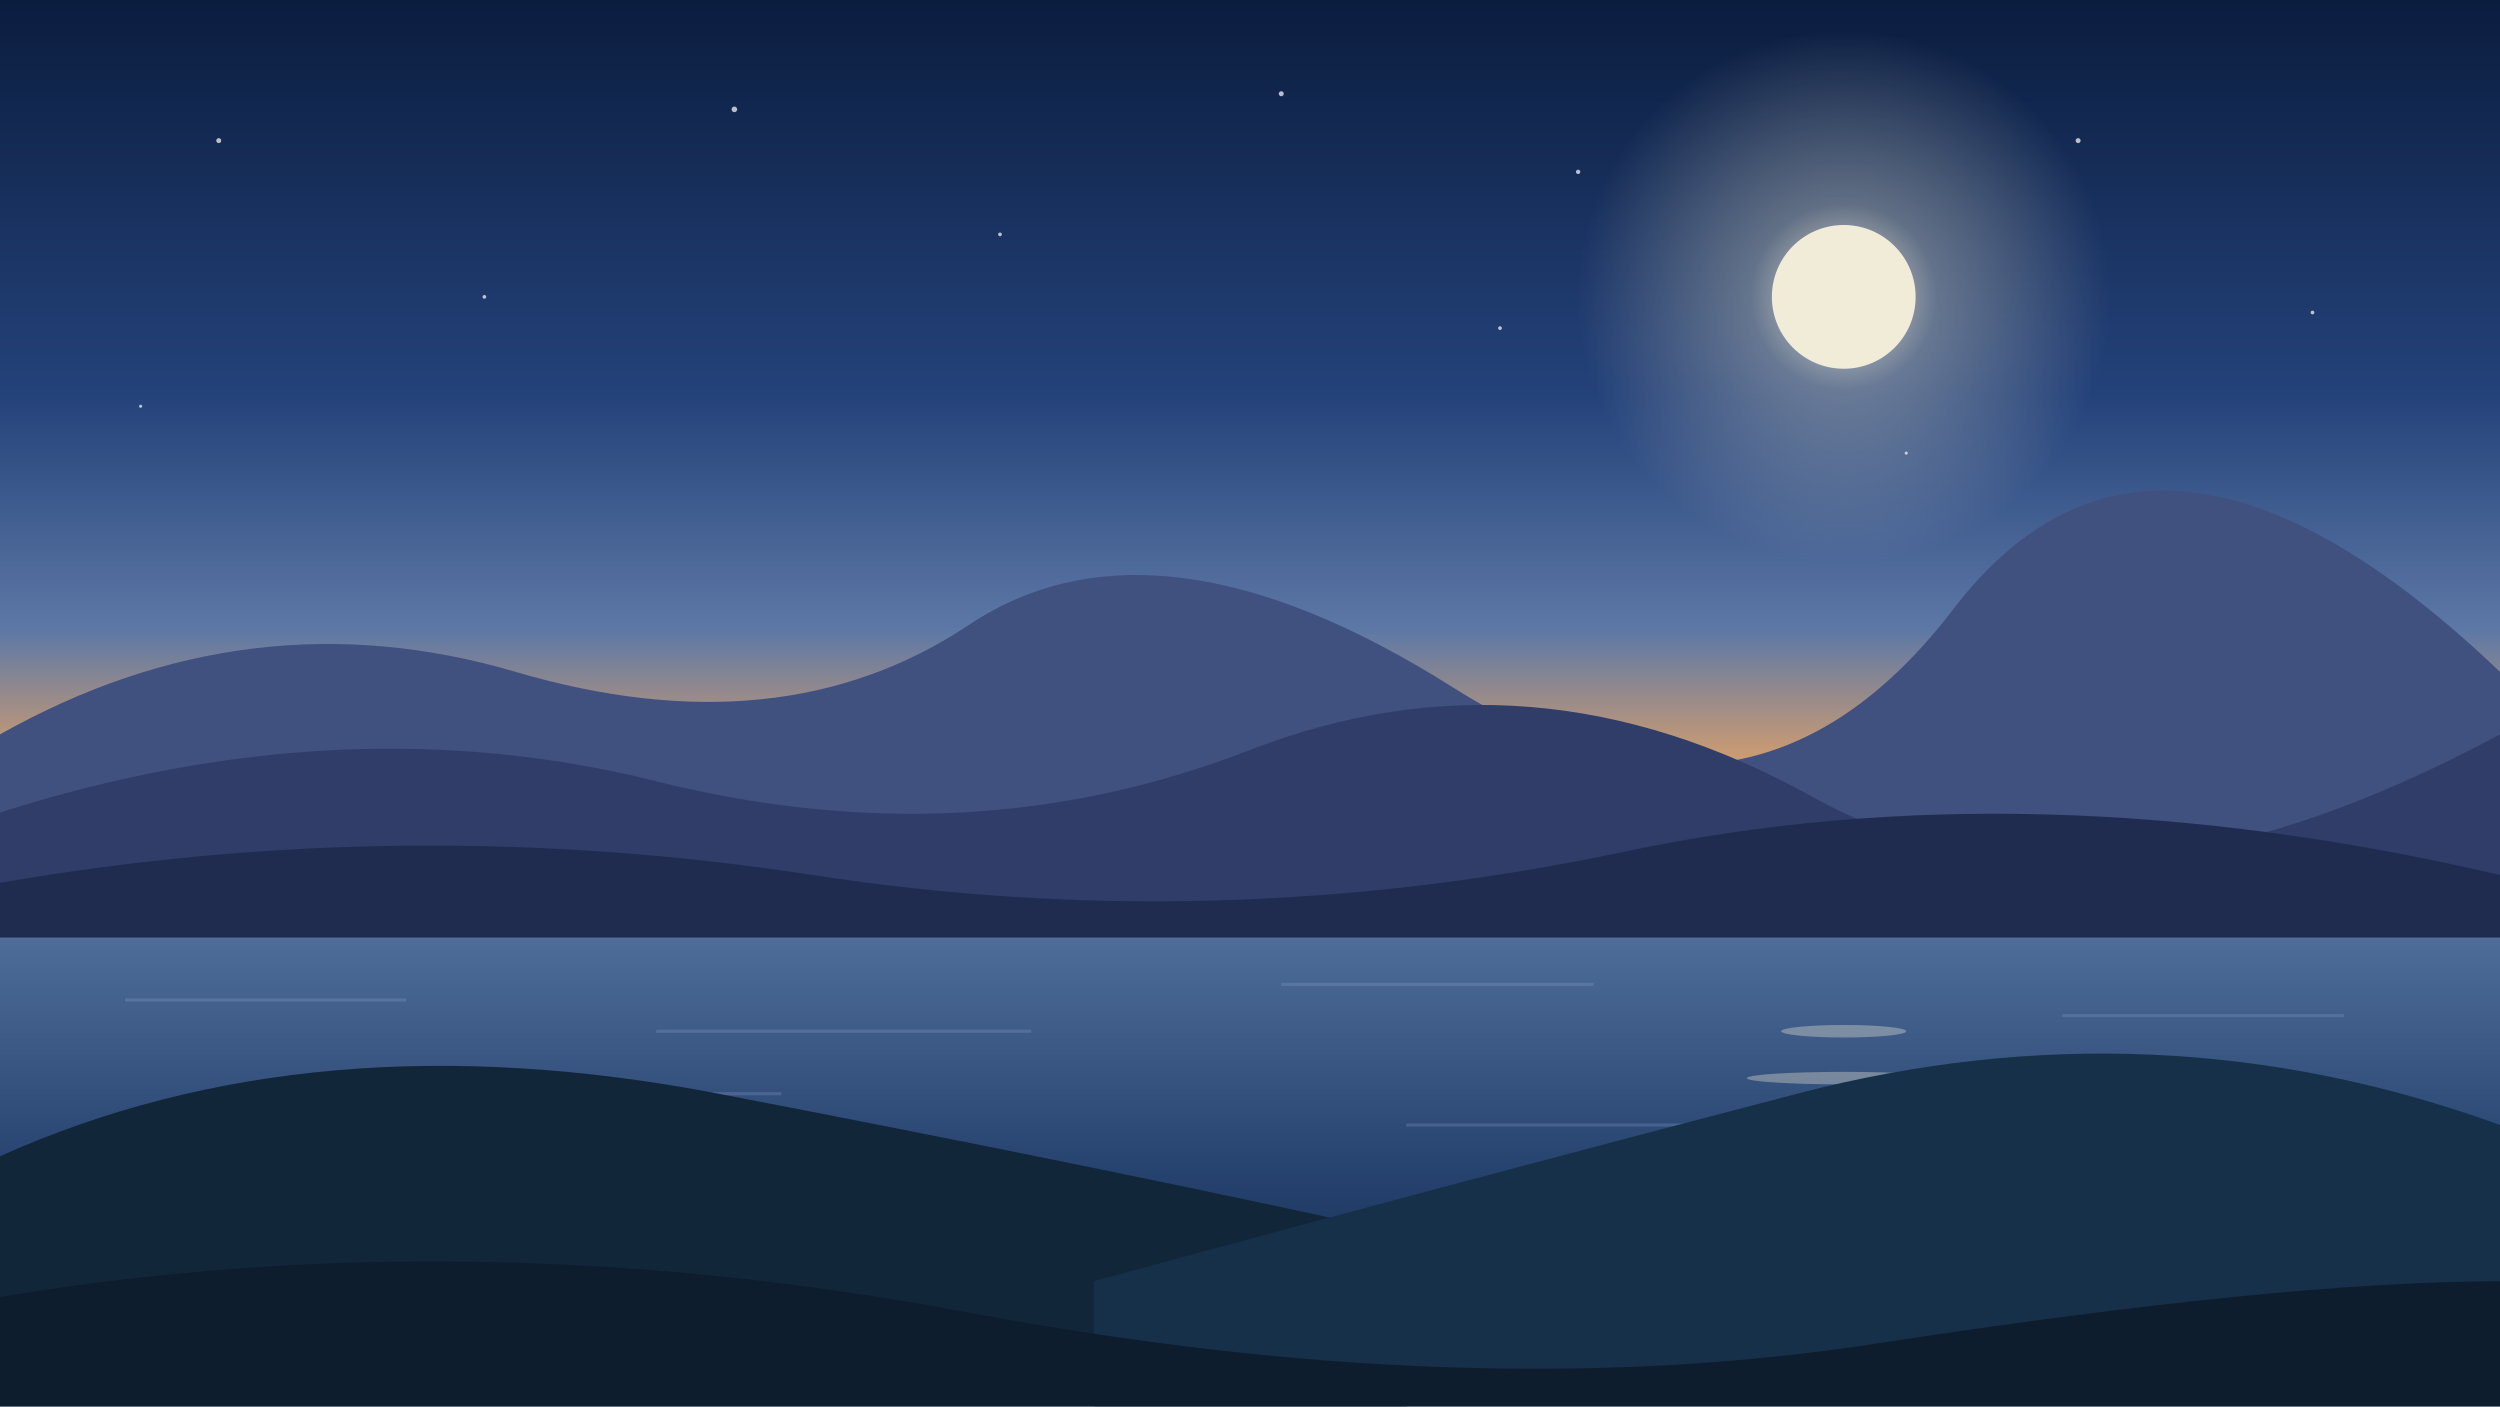
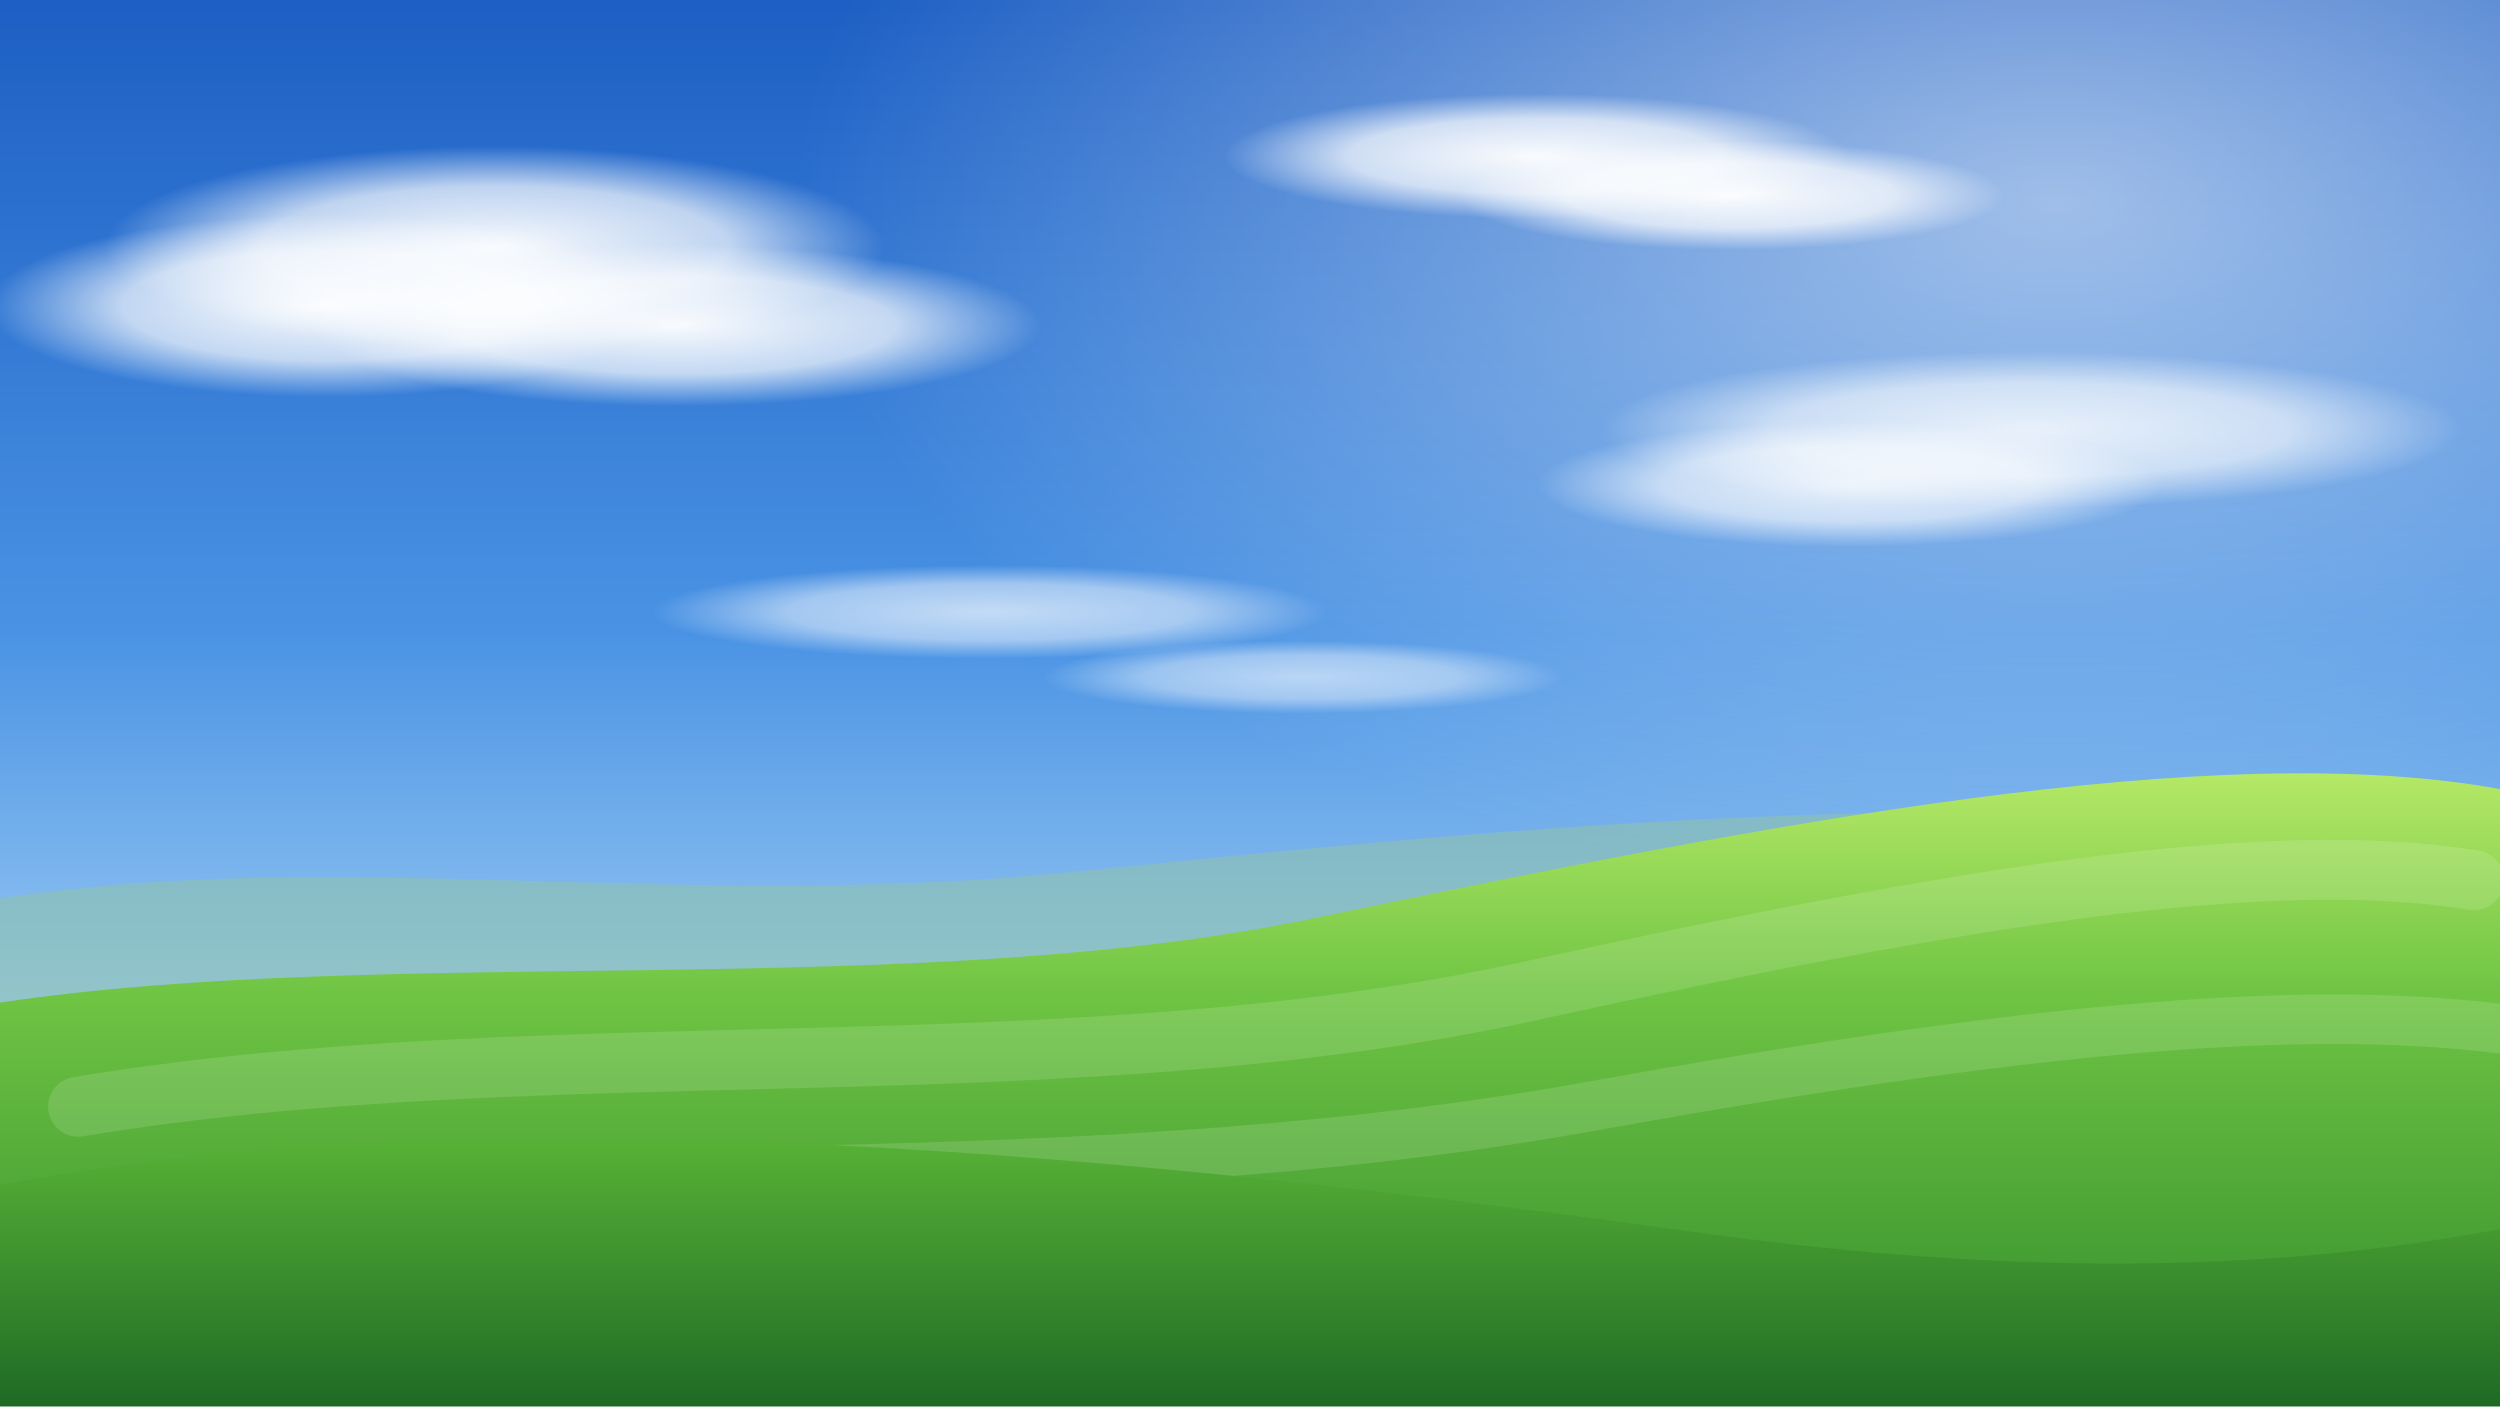
- <svg xmlns="http://www.w3.org/2000/svg" viewBox="0 0 1600 900" preserveAspectRatio="xMidYMid slice">
+ <svg xmlns="http://www.w3.org/2000/svg" viewBox="0 0 1920 1080" preserveAspectRatio="xMidYMid slice">
  <defs>
    <linearGradient id="ciel" x1="0" y1="0" x2="0" y2="1">
-       <stop offset="0" stop-color="#0b1d3f" />
-       <stop offset=".45" stop-color="#24427a" />
-       <stop offset=".72" stop-color="#5d78a6" />
-       <stop offset=".86" stop-color="#c79a74" />
-       <stop offset="1" stop-color="#e0b98a" />
+       <stop offset="0" stop-color="#1d5fc4" />
+       <stop offset=".45" stop-color="#4a93e4" />
+       <stop offset=".78" stop-color="#a8d3f6" />
+       <stop offset="1" stop-color="#d9eefb" />
    </linearGradient>
-     <linearGradient id="lac" x1="0" y1="0" x2="0" y2="1">
-       <stop offset="0" stop-color="#4f6d99" />
-       <stop offset=".5" stop-color="#26426f" />
-       <stop offset="1" stop-color="#0f2142" />
+     <radialGradient id="soleil" cx=".82" cy=".14" r=".5">
+       <stop offset="0" stop-color="#fff" stop-opacity=".55" />
+       <stop offset="1" stop-color="#fff" stop-opacity="0" />
+     </radialGradient>
+     <radialGradient id="nuage" cx=".5" cy=".5" r=".5">
+       <stop offset="0" stop-color="#fff" stop-opacity=".96" />
+       <stop offset=".6" stop-color="#fff" stop-opacity=".7" />
+       <stop offset="1" stop-color="#fff" stop-opacity="0" />
+     </radialGradient>
+     <linearGradient id="colline" x1="0" y1="0" x2="0" y2="1">
+       <stop offset="0" stop-color="#b4e866" />
+       <stop offset=".35" stop-color="#6fc443" />
+       <stop offset="1" stop-color="#2f8a2b" />
    </linearGradient>
-     <radialGradient id="lune" cx=".5" cy=".5" r=".5">
-       <stop offset="0" stop-color="#f3efe0" stop-opacity=".95" />
-       <stop offset=".35" stop-color="#e9e3cc" stop-opacity=".35" />
-       <stop offset="1" stop-color="#e9e3cc" stop-opacity="0" />
-     </radialGradient>
+     <linearGradient id="avant" x1="0" y1="0" x2="0" y2="1">
+       <stop offset="0" stop-color="#58b236" />
+       <stop offset="1" stop-color="#1e6a25" />
+     </linearGradient>
  </defs>
-   <rect width="1600" height="560" fill="url(#ciel)" />
-   <g fill="#fff" opacity=".7">
-     <circle cx="140" cy="90" r="1.6" />
-     <circle cx="310" cy="190" r="1.2" />
-     <circle cx="470" cy="70" r="1.8" />
-     <circle cx="640" cy="150" r="1.2" />
-     <circle cx="820" cy="60" r="1.6" />
-     <circle cx="960" cy="210" r="1.2" />
-     <circle cx="1330" cy="90" r="1.6" />
-     <circle cx="1480" cy="200" r="1.2" />
-     <circle cx="90" cy="260" r="1" />
-     <circle cx="1010" cy="110" r="1.4" />
-     <circle cx="1220" cy="290" r="1" />
+   <rect width="1920" height="1080" fill="url(#ciel)" />
+   <rect width="1920" height="1080" fill="url(#soleil)" />
+   <g>
+     <ellipse cx="380" cy="190" rx="300" ry="78" fill="url(#nuage)" />
+     <ellipse cx="250" cy="235" rx="260" ry="70" fill="url(#nuage)" />
+     <ellipse cx="520" cy="250" rx="280" ry="62" fill="url(#nuage)" />
+     <ellipse cx="1180" cy="120" rx="240" ry="48" fill="url(#nuage)" />
+     <ellipse cx="1330" cy="150" rx="210" ry="42" fill="url(#nuage)" />
+     <ellipse cx="1560" cy="330" rx="330" ry="60" fill="url(#nuage)" opacity=".85" />
+     <ellipse cx="1420" cy="372" rx="240" ry="48" fill="url(#nuage)" opacity=".85" />
+     <ellipse cx="760" cy="470" rx="260" ry="36" fill="url(#nuage)" opacity=".7" />
+     <ellipse cx="1000" cy="520" rx="200" ry="28" fill="url(#nuage)" opacity=".6" />
  </g>
-   <circle cx="1180" cy="190" r="170" fill="url(#lune)" />
-   <circle cx="1180" cy="190" r="46" fill="#f1ecd8" />
-   <path d="M0 470 Q160 380 330 430 T620 400 T930 440 T1250 390 T1600 430 L1600 600 L0 600Z" fill="#40507f" />
-   <path d="M0 520 Q220 450 420 500 T800 480 T1160 510 T1600 470 L1600 620 L0 620Z" fill="#2f3d68" />
-   <path d="M0 565 Q260 520 520 560 T1040 545 T1600 560 L1600 640 L0 640Z" fill="#1f2c50" />
-   <rect y="600" width="1600" height="300" fill="url(#lac)" />
-   <g fill="#f1ecd8" opacity=".35">
-     <ellipse cx="1180" cy="660" rx="40" ry="4" />
-     <ellipse cx="1180" cy="690" rx="62" ry="4" />
-     <ellipse cx="1180" cy="725" rx="86" ry="5" />
-     <ellipse cx="1180" cy="768" rx="112" ry="5" />
+   <path d="M0 690C260 650 520 700 820 670C1120 640 1480 600 1920 640L1920 1080L0 1080Z" fill="#8fc2a8" opacity=".55" />
+   <path d="M0 770C300 725 700 770 1010 705C1360 632 1700 566 1920 606L1920 1080L0 1080Z" fill="url(#colline)" />
+   <g fill="none" stroke="#fff" stroke-linecap="round" opacity=".13">
+     <path d="M60 850C420 790 820 840 1180 760C1500 690 1740 650 1900 676" stroke-width="46" />
+     <path d="M0 930C380 880 800 925 1220 850C1540 792 1760 770 1920 790" stroke-width="38" />
  </g>
-   <g stroke="#9db4d6" stroke-opacity=".22" stroke-width="2">
-     <path d="M80 640h180M420 660h240M820 630h200M1320 650h180M240 700h260M900 720h300M40 770h200M600 790h260M1300 800h240" />
-   </g>
-   <path d="M0 740 Q200 650 460 700 T900 790 L900 900 L0 900Z" fill="#12263a" />
-   <path d="M1600 720 Q1380 640 1150 700 T700 820 L700 900 L1600 900Z" fill="#16304a" />
-   <path d="M0 830 Q300 780 620 840 T1200 860 T1600 820 L1600 900 L0 900Z" fill="#0d1d2e" />
+   <path d="M0 910C380 838 880 888 1300 946C1600 988 1790 968 1920 944L1920 1080L0 1080Z" fill="url(#avant)" />
</svg>
